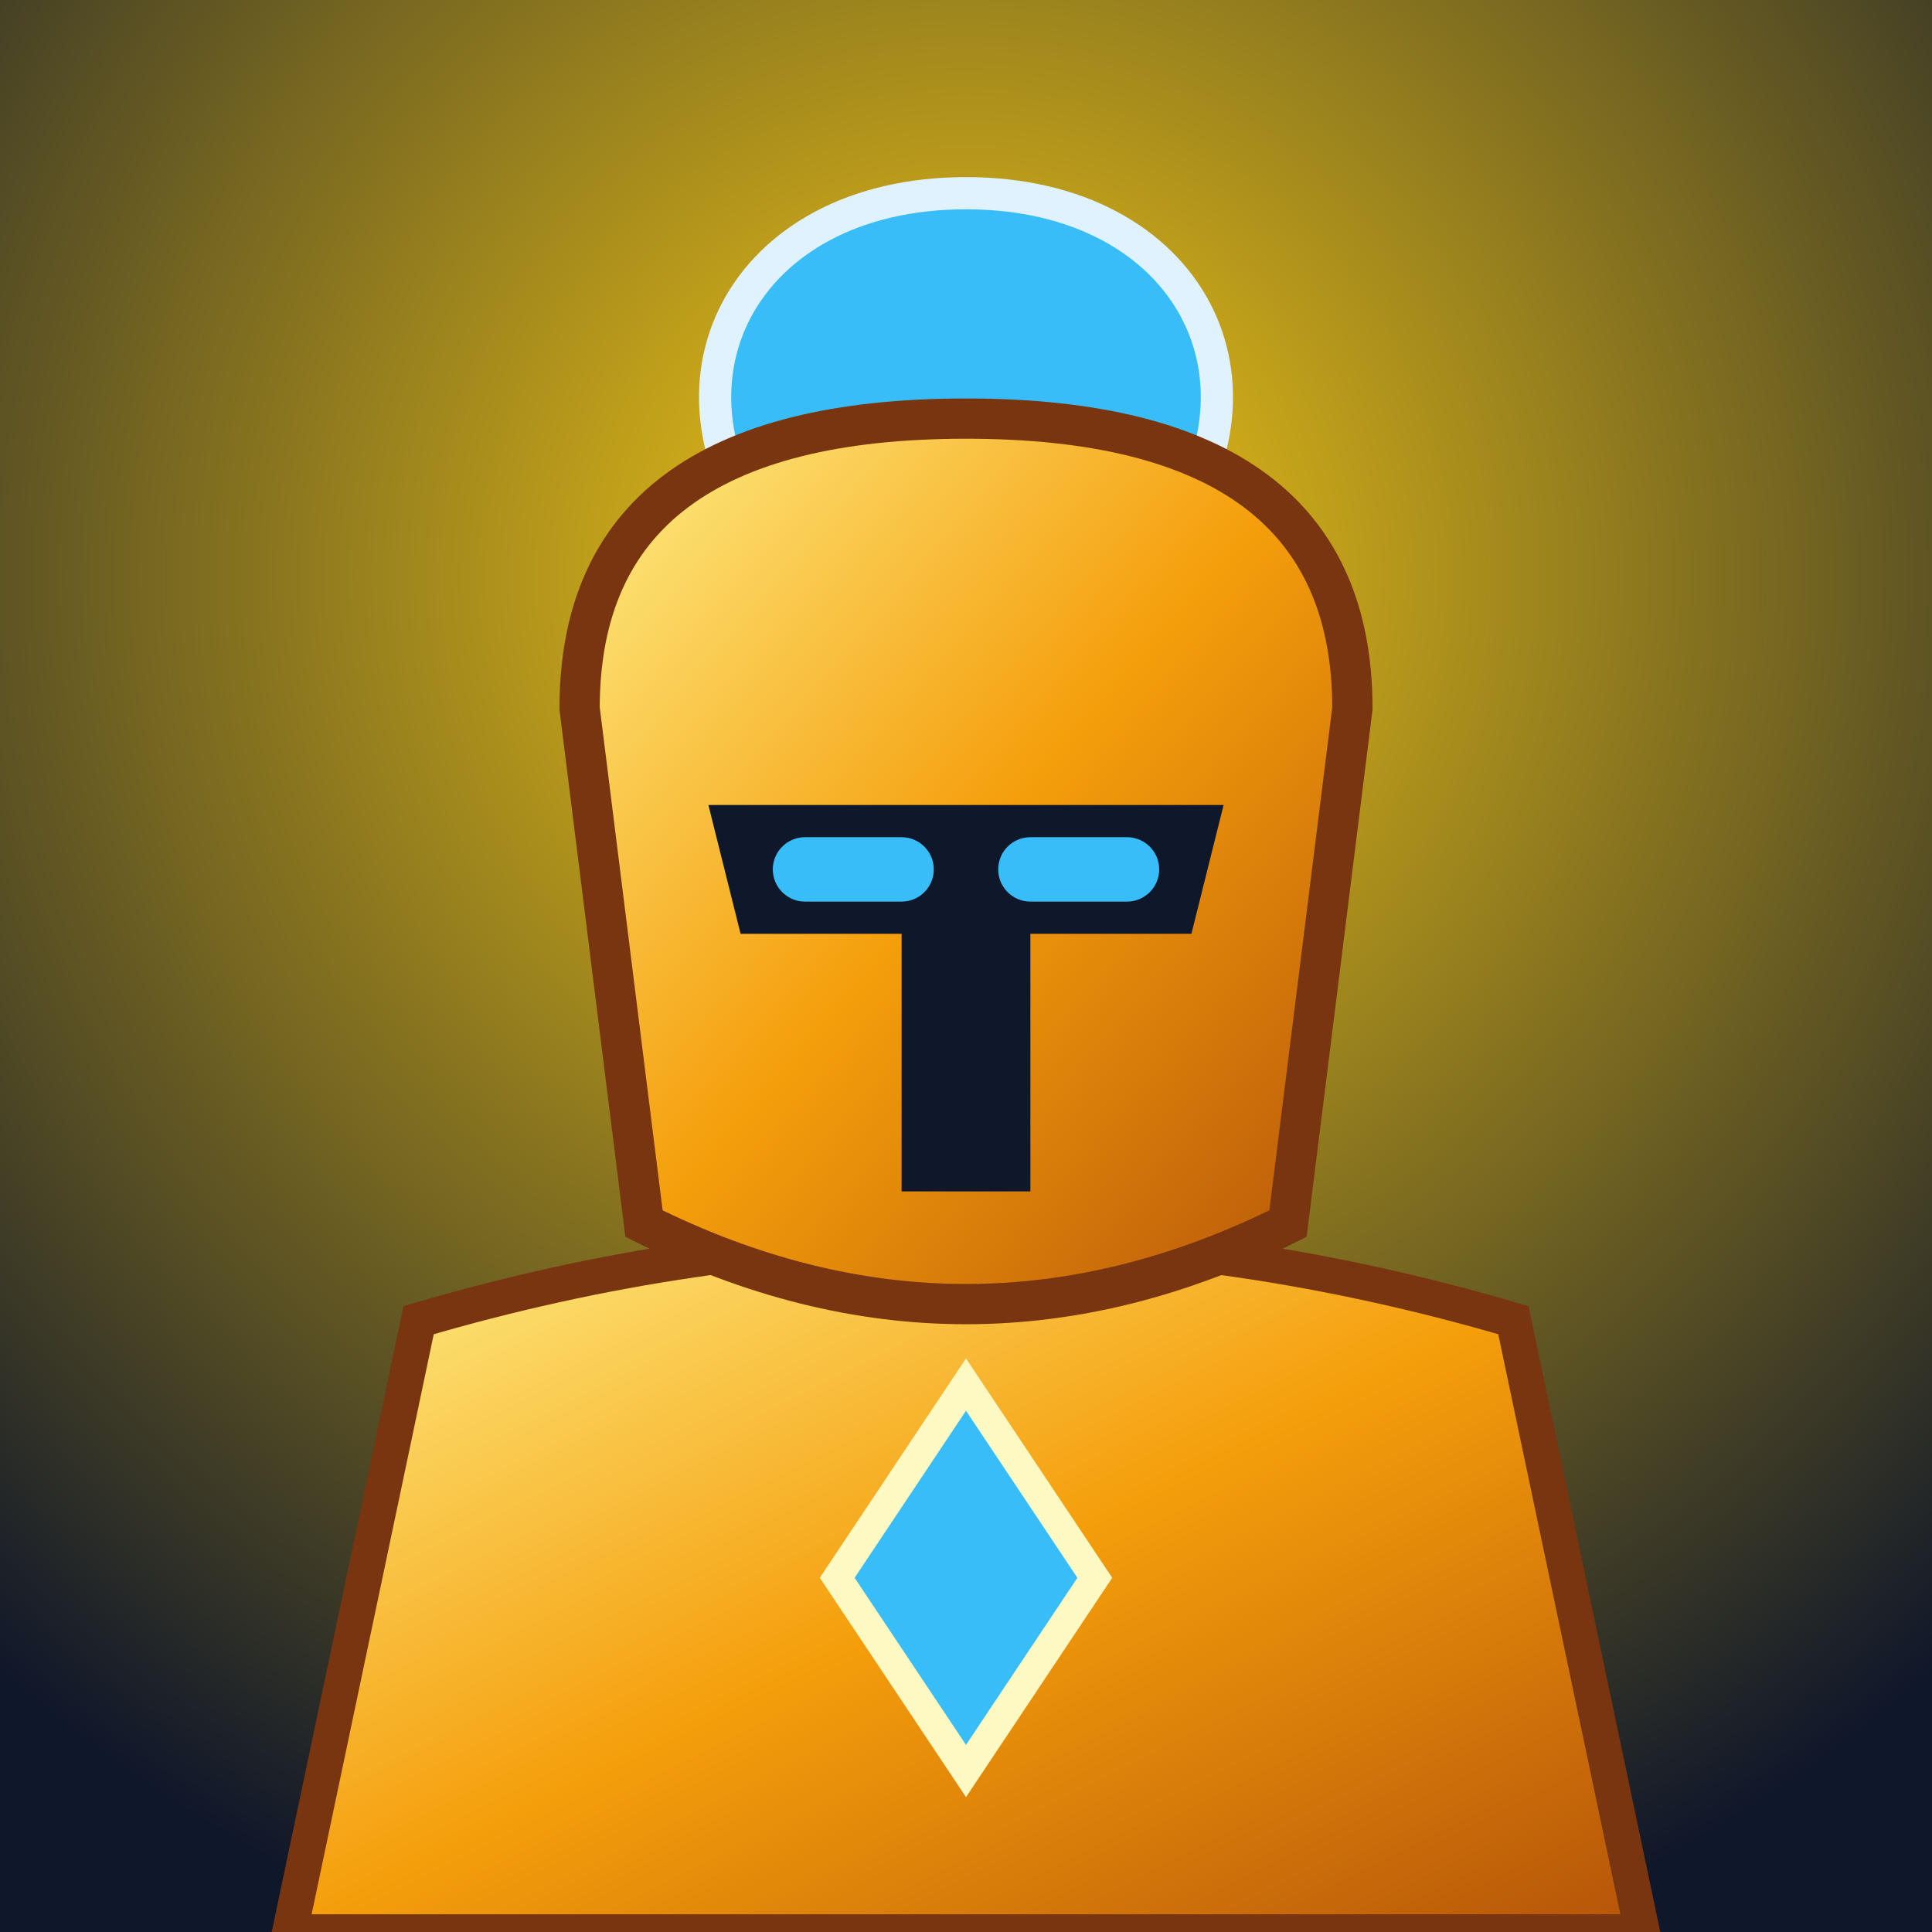
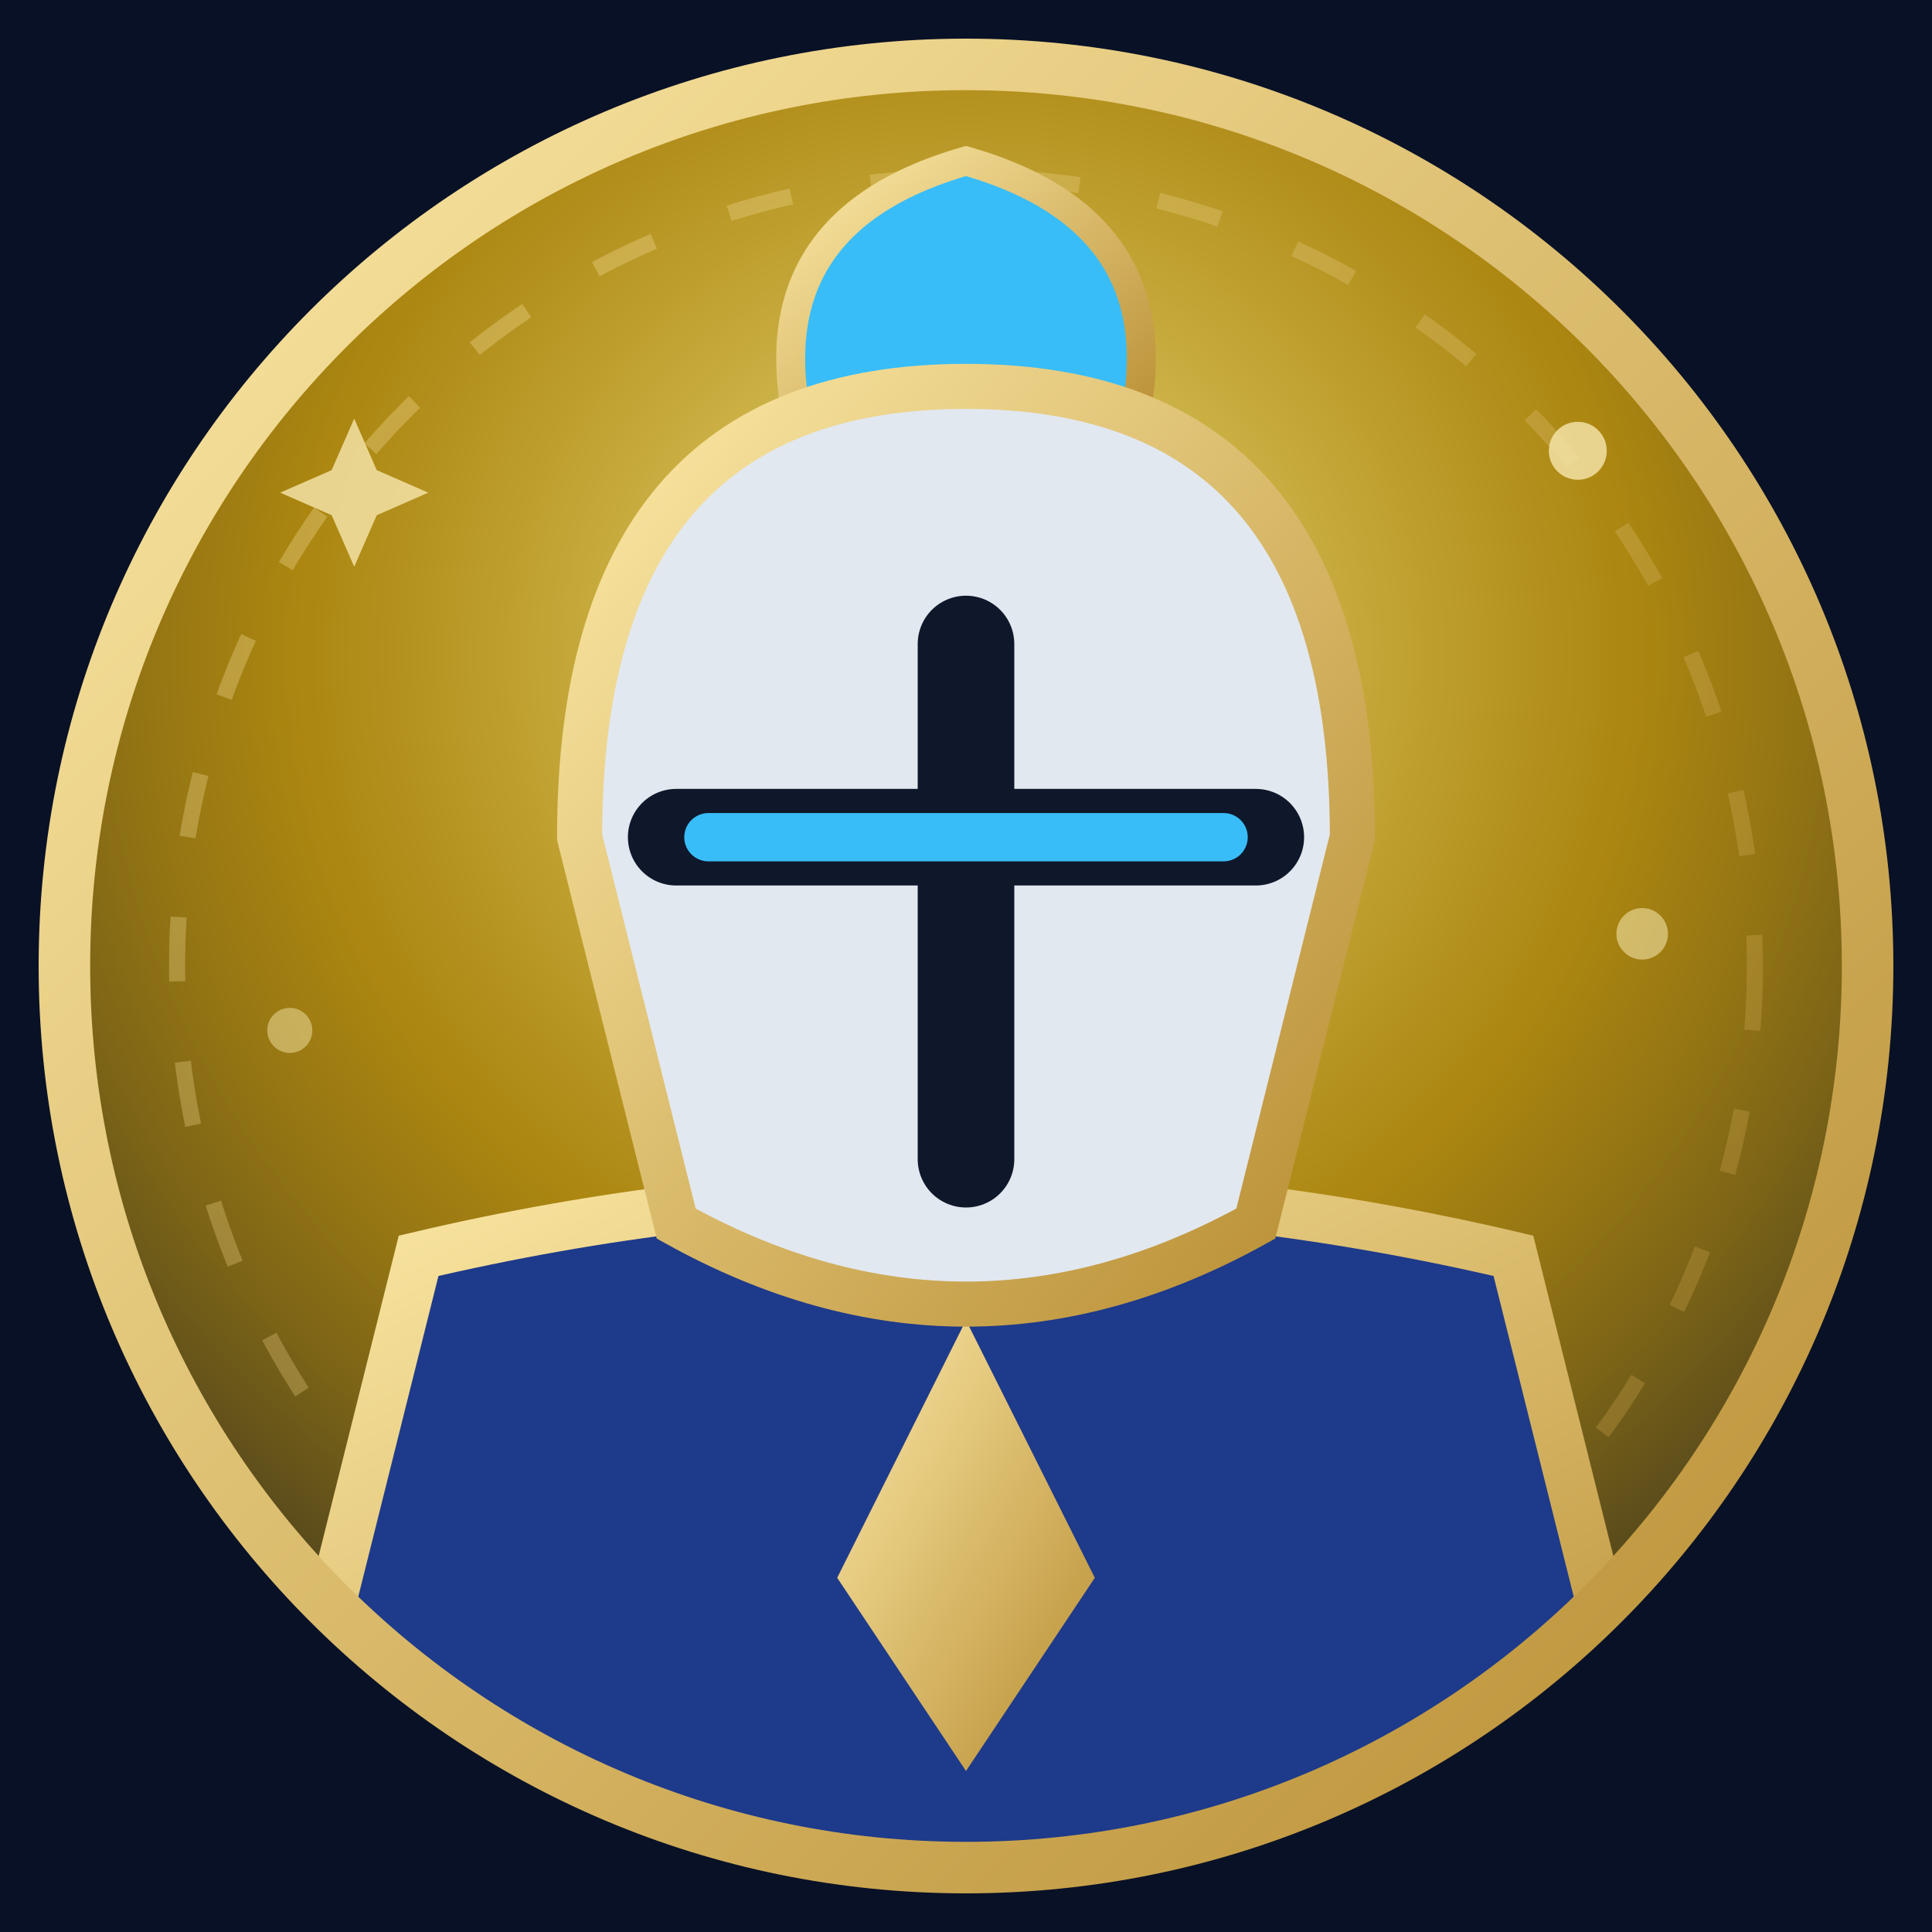
- <svg xmlns="http://www.w3.org/2000/svg" viewBox="0 0 120 120">
+ <svg xmlns="http://www.w3.org/2000/svg" viewBox="0 0 120 120" width="120" height="120">
  <defs>
-     <radialGradient id="caBg" cx="50%" cy="30%" r="75%">
-       <stop offset="0%" stop-color="#facc15" />
-       <stop offset="100%" stop-color="#0f172a" />
+     <radialGradient id="avchevalierastralBg" cx="50%" cy="34%" r="72%">
+       <stop offset="0%" stop-color="#fef08a" stop-opacity="0.92" />
+       <stop offset="48%" stop-color="#eab308" stop-opacity="0.72" />
+       <stop offset="100%" stop-color="#091126" />
    </radialGradient>
-     <linearGradient id="caGold" x1="0" y1="0" x2="1" y2="1">
-       <stop offset="0%" stop-color="#fef08a" />
-       <stop offset="0.5" stop-color="#f59e0b" />
-       <stop offset="100%" stop-color="#b45309" />
+     <linearGradient id="avchevalierastralGold" x1="0" y1="0" x2="1" y2="1">
+       <stop offset="0%" stop-color="#fce9a6" />
+       <stop offset="100%" stop-color="#b88d32" />
    </linearGradient>
+     <clipPath id="avchevalierastralClip">
+       <circle cx="60" cy="60" r="56" />
+     </clipPath>
  </defs>
-   <rect width="120" height="120" fill="url(#caBg)" />
-   <path d="M18 120 L26 82 Q60 72 94 82 L102 120 Z" fill="url(#caGold)" stroke="#78350f" stroke-width="2.2" />
-   <polygon points="60,86 68,98 60,110 52,98" fill="#38bdf8" stroke="#fef9c3" stroke-width="1.8" />
-   <path d="M60 12 C74 12 80 24 72 34 L48 34 C40 24 46 12 60 12 Z" fill="#38bdf8" stroke="#e0f2fe" stroke-width="2" />
-   <path d="M36 44 Q36 26 60 26 Q84 26 84 44 L80 76 Q60 86 40 76 Z" fill="url(#caGold)" stroke="#78350f" stroke-width="2.5" />
-   <path d="M44 50 L76 50 L74 58 L64 58 L64 74 L56 74 L56 58 L46 58 Z" fill="#0f172a" />
-   <rect x="48" y="52" width="10" height="4" rx="2" fill="#38bdf8" />
-   <rect x="62" y="52" width="10" height="4" rx="2" fill="#38bdf8" />
+   <rect width="120" height="120" fill="#091126" />
+   <g clip-path="url(#avchevalierastralClip)">
+     <rect width="120" height="120" fill="url(#avchevalierastralBg)" />
+     <circle cx="60" cy="60" r="49" fill="none" stroke="url(#avchevalierastralGold)" stroke-width="1" stroke-dasharray="4 5" opacity="0.35" />
+     <g fill="#f7e7ae" opacity="0.8">
+       <path d="M22 26 l1.4 3.2 3.2 1.4 -3.2 1.4 -1.4 3.2 -1.4 -3.2 -3.2 -1.4 3.2 -1.4 Z" />
+       <circle cx="98" cy="28" r="1.8" />
+       <circle cx="18" cy="64" r="1.4" opacity="0.6" />
+       <circle cx="102" cy="58" r="1.6" opacity="0.7" />
+     </g>
+     <path d="M16 118 L26 78 Q60 70 94 78 L104 118 Z" fill="#1e3a8a" stroke="url(#avchevalierastralGold)" stroke-width="3" />
+     <polygon points="60,82 68,98 60,110 52,98" fill="url(#avchevalierastralGold)" />
+     <path d="M60 10 Q74 14 70 28 H50 Q46 14 60 10 Z" fill="#38bdf8" stroke="url(#avchevalierastralGold)" stroke-width="1.8" />
+     <path d="M36 52 Q36 24 60 24 Q84 24 84 52 L78 76 Q60 86 42 76 Z" fill="#e2e8f0" stroke="url(#avchevalierastralGold)" stroke-width="2.8" />
+     <path d="M42 52 H78 M60 40 V72" stroke="#0f172a" stroke-width="6" stroke-linecap="round" />
+     <path d="M44 52 H76" stroke="#38bdf8" stroke-width="3" stroke-linecap="round" />
+   </g>
+   <circle cx="60" cy="60" r="56" fill="none" stroke="url(#avchevalierastralGold)" stroke-width="3.2" />
</svg>
